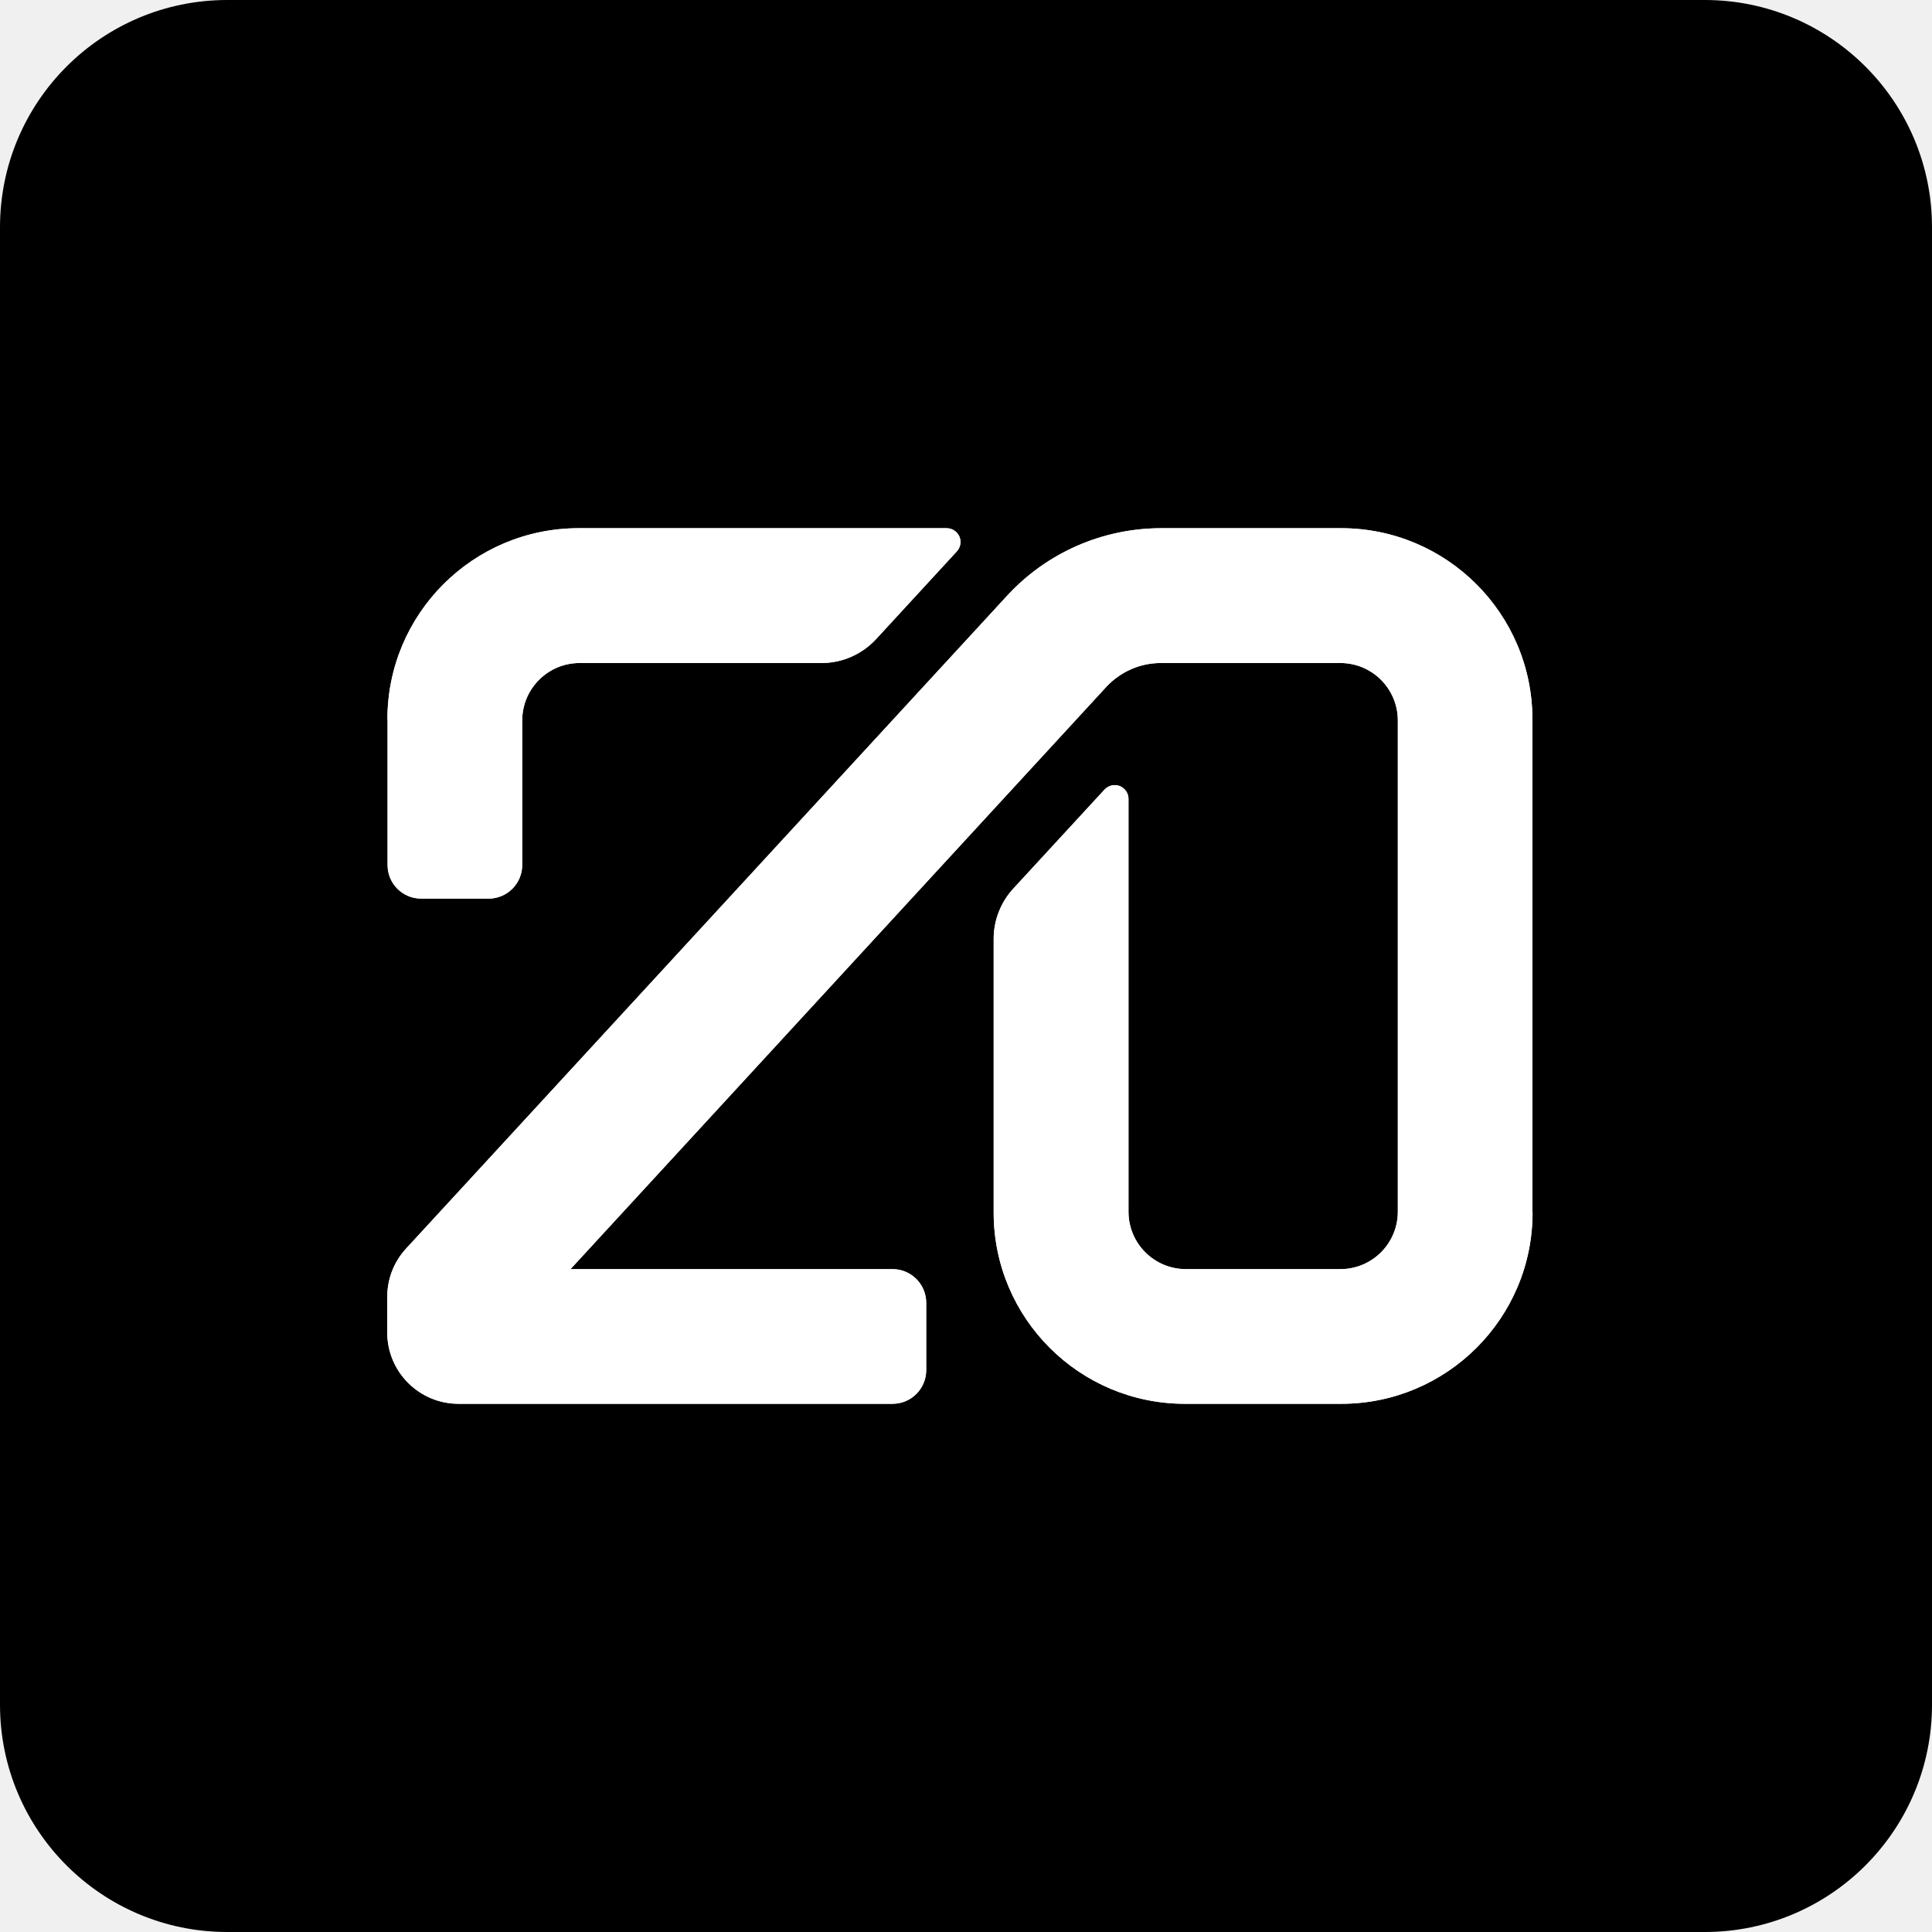
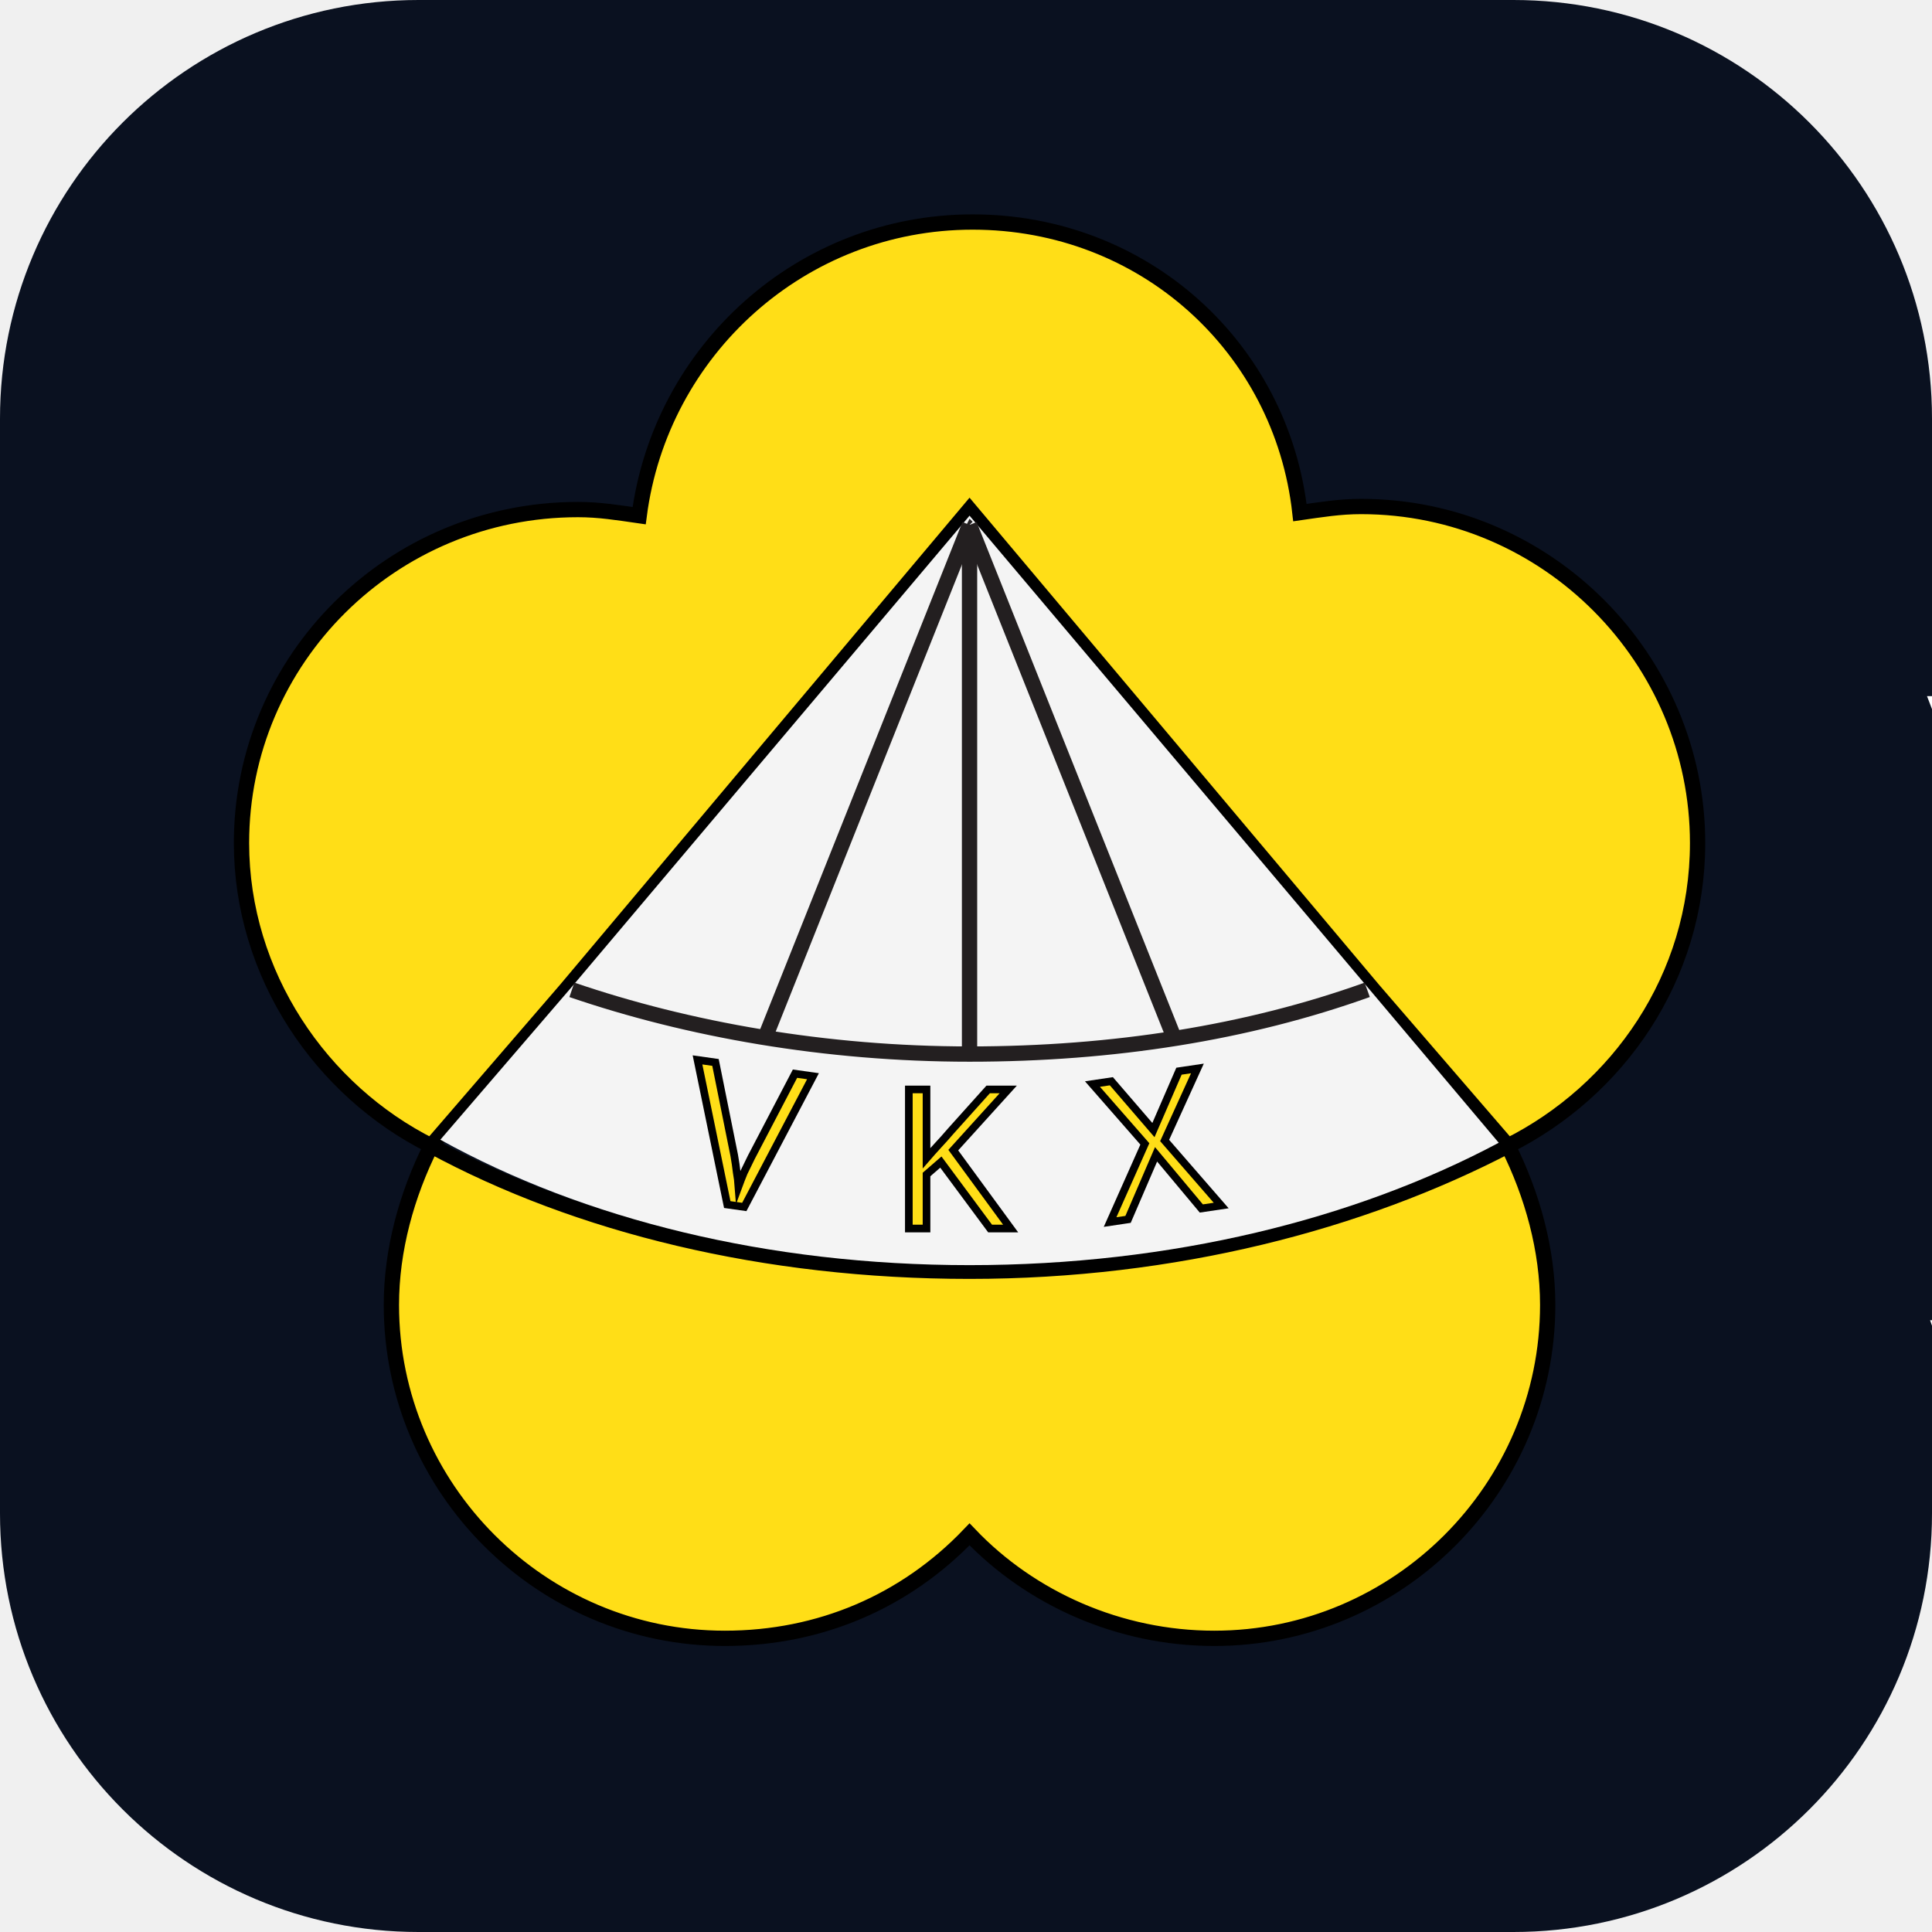
- <svg xmlns="http://www.w3.org/2000/svg" width="96px" height="96px" viewBox="0 0 96 96" version="1.1">
-   <defs>
-     <clipPath id="clip1">
-       <path d="M 11.293 0 L 84.707 0 C 90.945 0 96 5.055 96 11.293 L 96 84.707 C 96 90.945 90.945 96 84.707 96 L 11.293 96 C 5.055 96 0 90.945 0 84.707 L 0 11.293 C 0 5.055 5.055 0 11.293 0 Z M 11.293 0 " />
-     </clipPath>
-     <clipPath id="clip2">
-       <path d="M 19 26 L 48 26 L 48 45 L 19 45 Z M 19 26 " />
-     </clipPath>
-     <clipPath id="clip3">
-       <path d="M 11.293 0 L 84.707 0 C 90.945 0 96 5.055 96 11.293 L 96 84.707 C 96 90.945 90.945 96 84.707 96 L 11.293 96 C 5.055 96 0 90.945 0 84.707 L 0 11.293 C 0 5.055 5.055 0 11.293 0 Z M 11.293 0 " />
-     </clipPath>
-     <clipPath id="clip4">
-       <path d="M 19 26 L 77 26 L 77 70 L 19 70 Z M 19 26 " />
-     </clipPath>
-     <clipPath id="clip5">
-       <path d="M 11.293 0 L 84.707 0 C 90.945 0 96 5.055 96 11.293 L 96 84.707 C 96 90.945 90.945 96 84.707 96 L 11.293 96 C 5.055 96 0 90.945 0 84.707 L 0 11.293 C 0 5.055 5.055 0 11.293 0 Z M 11.293 0 " />
-     </clipPath>
-   </defs>
-   <g id="surface1">
-     <g clip-path="url(#clip1)" clip-rule="nonzero">
-       <path style=" stroke:none;fill-rule:nonzero;fill:rgb(0%,0%,0%);fill-opacity:1;" d="M 96 0 L 0 0 L 0 96 L 96 96 Z M 19.25 35.746 C 19.25 30.5 23.508 26.246 28.75 26.246 L 47.039 26.246 C 47.309 26.246 47.555 26.406 47.668 26.652 C 47.781 26.902 47.73 27.191 47.547 27.395 L 43.539 31.75 C 42.84 32.508 41.859 32.945 40.828 32.945 L 28.801 32.945 C 27.227 32.945 25.949 34.223 25.949 35.797 L 25.949 42.98 C 25.949 43.906 25.199 44.652 24.273 44.652 L 20.93 44.652 C 20.004 44.652 19.258 43.906 19.258 42.98 L 19.258 35.746 Z M 76.152 60.254 C 76.152 65.5 71.895 69.754 66.648 69.754 L 58.879 69.754 C 53.633 69.754 49.375 65.5 49.375 60.254 L 49.375 46.652 C 49.375 45.727 49.723 44.836 50.352 44.152 L 54.883 39.234 C 55.074 39.027 55.371 38.957 55.637 39.055 C 55.898 39.164 56.074 39.41 56.074 39.691 L 56.074 60.211 C 56.074 61.785 57.352 63.062 58.926 63.062 L 66.605 63.062 C 68.18 63.062 69.457 61.785 69.457 60.211 L 69.457 35.797 C 69.457 34.223 68.18 32.945 66.605 32.945 L 57.676 32.945 C 56.652 32.945 55.68 33.375 54.98 34.121 L 28.348 63.062 L 44.352 63.062 C 45.273 63.062 46.023 63.812 46.023 64.738 L 46.023 68.082 C 46.023 69.008 45.273 69.754 44.352 69.754 L 22.785 69.754 C 20.832 69.754 19.242 68.168 19.242 66.211 L 19.242 64.441 C 19.242 63.551 19.574 62.695 20.18 62.039 L 50.039 29.605 C 52.016 27.457 54.789 26.246 57.707 26.246 L 66.641 26.246 C 71.887 26.246 76.145 30.5 76.145 35.746 L 76.145 60.254 Z M 76.152 60.254 " />
-     </g>
-     <g clip-path="url(#clip2)" clip-rule="nonzero">
-       <g clip-path="url(#clip3)" clip-rule="nonzero">
-         <path style=" stroke:none;fill-rule:nonzero;fill:rgb(100%,100%,100%);fill-opacity:1;" d="M 19.25 35.746 C 19.25 30.5 23.508 26.246 28.75 26.246 L 47.039 26.246 C 47.309 26.246 47.555 26.406 47.668 26.652 C 47.781 26.902 47.73 27.191 47.547 27.395 L 43.539 31.75 C 42.84 32.508 41.859 32.945 40.828 32.945 L 28.801 32.945 C 27.227 32.945 25.949 34.223 25.949 35.797 L 25.949 42.98 C 25.949 43.906 25.199 44.652 24.273 44.652 L 20.93 44.652 C 20.004 44.652 19.258 43.906 19.258 42.98 L 19.258 35.746 Z M 19.25 35.746 " />
+ <svg xmlns="http://www.w3.org/2000/svg" viewBox="0 0 60 60">
+   <rect width="60" height="60" rx="13" fill="#0A1120" />
+   <g transform="translate(7.5 6.8) scale(0.95)">
+     <style type="text/css">
+ 	.st0{fill:#FFFFFF;}
+ 	.st1{fill:#FFDE17;stroke:#000000;stroke-width:0.5;stroke-miterlimit:10;}
+ 	.st2{fill:#F4F4F4;}
+ 	.st3{fill:none;stroke:#231F20;stroke-width:0.5;stroke-miterlimit:10;}
+ 	.st4{fill:#FFDE17;}
+ 	.st5{font-family:'Arial-BoldMT';}
+ 	.st6{font-size:6.353px;}
+ 	.st7{fill:none;stroke:#000000;stroke-width:0.25;stroke-miterlimit:10;}
+ 	.st8{font-size:6.355px;}
+ 	.st9{fill:#231F20;}
+ </style>
+     <g>
+       <g>
+         <path class="st0" d="M55.1,15.6H60l3.4,10.9l3.3-10.9h4.8l-5.6,15.1h-5L55.1,15.6z" />
+         <path class="st0" d="M72.5,15.6h4.7v5.7l4.9-5.7h6.2l-5.5,5.7l5.8,9.4h-5.8l-3.2-6.2l-2.4,2.5v3.7h-4.7V15.6z" />
+         <path class="st0" d="M88.6,15.6h5.2l2.7,4.7l2.6-4.6h5.1l-4.7,7.3l5.1,7.8h-5.3l-3-4.8l-3,4.8h-5.2l5.2-7.9L88.6,15.6z" />
+         <path class="st0" d="M125.9,24.5l4.1,1.2c-0.3,1.1-0.7,2.1-1.3,2.9c-0.6,0.8-1.4,1.4-2.2,1.8c-0.9,0.4-2,0.6-3.3,0.6    c-1.6,0-3-0.2-4-0.7c-1.1-0.5-2-1.3-2.7-2.5c-0.8-1.2-1.1-2.7-1.1-4.6c0-2.5,0.7-4.4,2-5.8c1.3-1.3,3.2-2,5.6-2    c1.9,0,3.4,0.4,4.5,1.2c1.1,0.8,1.9,2,2.4,3.5l-4.1,0.9c-0.2-0.5-0.3-0.8-0.4-1c-0.3-0.4-0.6-0.6-0.9-0.8    c-0.4-0.2-0.8-0.3-1.3-0.3c-1.1,0-1.9,0.4-2.4,1.3c-0.4,0.6-0.6,1.6-0.6,3c0,1.7,0.3,2.9,0.8,3.5c0.5,0.6,1.2,0.9,2.1,0.9    c0.9,0,1.6-0.3,2-0.7C125.3,26.2,125.7,25.5,125.9,24.5z" />
+         <path class="st0" d="M132.7,21.1c1.1-1.1,2.6-1.6,4.6-1.6c2.2,0,3.8,0.6,5,1.9c0.9,1,1.3,2.3,1.3,3.8c0,1.7-0.6,3.1-1.7,4.1    c-1.1,1.1-2.6,1.6-4.6,1.6c-1.8,0-3.2-0.4-4.3-1.3c-1.3-1.1-2-2.5-2-4.3C131,23.5,131.6,22.2,132.7,21.1z M135.2,25.2    c0,1,0.2,1.7,0.6,2.2c0.4,0.5,0.9,0.7,1.5,0.7c0.6,0,1.1-0.2,1.5-0.7c0.4-0.4,0.6-1.2,0.6-2.2c0-1-0.2-1.7-0.6-2.1    c-0.4-0.5-0.9-0.7-1.4-0.7c-0.6,0-1.1,0.2-1.5,0.7C135.4,23.5,135.2,24.3,135.2,25.2L135.2,25.2L135.2,25.2z" />
+         <path class="st0" d="M145.2,26.4h4.5v4.2h-4.5V26.4z" />
+         <path class="st0" d="M152,26.5h4.5v3.5c0,1.3-0.3,2.2-0.8,3c-0.5,0.7-1.4,1.4-2.7,1.9l-1-1.8c0.8-0.4,1.4-0.8,1.6-1.1    c0.3-0.4,0.5-0.8,0.5-1.3H152V26.5z" />
+         <path class="st0" d="M159.1,15.6h4.6v11.4h7.3v3.7h-12L159.1,15.6z" />
+         <path class="st0" d="M177.5,15.6v4.2h2.3v3.1h-2.3v3.9c0,0.5,0,0.8,0.1,0.9c0.1,0.2,0.4,0.4,0.7,0.4c0.3,0,0.8-0.1,1.3-0.3    l0.3,2.9c-1.1,0.2-2.1,0.3-2.9,0.3c-1,0-1.8-0.1-2.3-0.4c-0.5-0.3-0.9-0.7-1.1-1.2c-0.3-0.5-0.4-1.4-0.4-2.6v-3.9h-1.5v-3.1h1.5    v-2L177.5,15.6z" />
+         <path class="st0" d="M192.9,15.6v15.1H189V29c-0.5,0.7-1,1.1-1.5,1.4c-0.7,0.3-1.3,0.5-2,0.5c-1.5,0-2.6-0.6-3.4-1.7    c-0.8-1.1-1.2-2.5-1.2-4.1c0-1.8,0.4-3.2,1.3-4.2c0.9-1,2-1.4,3.3-1.4c0.7,0,1.3,0.1,1.8,0.3c0.5,0.2,1,0.6,1.4,1v-5.2L192.9,15.6    L192.9,15.6z M188.2,23.2c-0.4-0.4-0.8-0.6-1.4-0.6c-0.5,0-0.9,0.2-1.2,0.6c-0.3,0.4-0.5,1.1-0.5,2c0,0.9,0.2,1.6,0.5,2    c0.3,0.4,0.8,0.6,1.3,0.6c0.5,0,1-0.2,1.3-0.6c0.4-0.4,0.5-1.1,0.5-2.1C188.8,24.3,188.6,23.7,188.2,23.2z" />
+         <path class="st0" d="M195.3,26.4h4.5v4.2h-4.5V26.4z" />
+         <path class="st0" d="M58.4,41.5l0.1,0.6h0l0.1-0.5l1.8-5.6h1.4l-2.7,7.7h-1.2l-2.7-7.7h1.4L58.4,41.5z" />
+         <path class="st0" d="M68.7,43.5h-1.3L64,38l0,0v5.5h-1.3v-7.6H64l3.4,5.5l0,0v-5.5h1.3V43.5z" />
+         <path class="st0" d="M71.6,40.7v2.9h-1.3v-7.7h2.9c0.8,0,1.5,0.2,2,0.7c0.5,0.4,0.7,1,0.7,1.7c0,0.7-0.2,1.3-0.7,1.7    c-0.5,0.4-1.1,0.7-2,0.7C73.2,40.7,71.6,40.7,71.6,40.7z M71.6,39.6h1.7c0.5,0,0.8-0.1,1.1-0.4s0.4-0.6,0.4-1s-0.1-0.7-0.4-1    s-0.6-0.4-1.1-0.4h-1.7V39.6z" />
+         <path class="st0" d="M82.5,36.9h-2.4v6.6h-1.3v-6.6h-2.3v-1h6V36.9z" />
+         <path class="st0" d="M84.7,37.1l-0.5,1.7h-0.6v-2.9h1.2L84.7,37.1L84.7,37.1z" />
+         <path class="st0" d="M88.9,42c0-0.2-0.1-0.4-0.3-0.5s-0.5-0.2-0.9-0.3c-0.7-0.1-1.2-0.3-1.5-0.6c-0.3-0.3-0.5-0.6-0.5-1.1    c0-0.5,0.2-0.9,0.6-1.2s0.9-0.5,1.6-0.5c0.7,0,1.2,0.2,1.6,0.5s0.6,0.8,0.6,1.3l0,0h-1.2c0-0.2-0.1-0.4-0.3-0.6s-0.4-0.3-0.7-0.3    c-0.3,0-0.5,0.1-0.7,0.2c-0.2,0.1-0.2,0.3-0.2,0.5c0,0.2,0.1,0.3,0.2,0.5c0.2,0.1,0.5,0.2,0.9,0.3c0.7,0.1,1.2,0.3,1.6,0.6    c0.3,0.3,0.5,0.6,0.5,1.1c0,0.5-0.2,0.9-0.6,1.3s-1,0.5-1.7,0.5c-0.7,0-1.3-0.2-1.8-0.6s-0.6-0.8-0.6-1.3l0,0h1.2    c0,0.3,0.1,0.6,0.4,0.7c0.2,0.2,0.5,0.2,0.8,0.2c0.3,0,0.6-0.1,0.8-0.2C88.8,42.4,88.9,42.2,88.9,42z" />
+         <path class="st0" d="M95.1,37.9l0.1,0.7c0.2-0.3,0.4-0.5,0.7-0.6s0.6-0.2,1-0.2s0.7,0.1,1,0.3s0.5,0.4,0.6,0.8    c0.2-0.3,0.4-0.6,0.7-0.7c0.3-0.2,0.6-0.3,1-0.3c0.6,0,1,0.2,1.3,0.6c0.3,0.4,0.5,1,0.5,1.8v3.4h-1.3v-3.4c0-0.5-0.1-0.8-0.3-1    s-0.4-0.3-0.8-0.3c-0.3,0-0.5,0.1-0.7,0.2s-0.3,0.3-0.4,0.6c0,0,0,0.1,0,0.1c0,0,0,0.1,0,0.1v3.7h-1.3v-3.4c0-0.5-0.1-0.8-0.3-1    s-0.4-0.3-0.8-0.3c-0.3,0-0.5,0-0.7,0.2c-0.2,0.1-0.3,0.2-0.4,0.4v4.2h-1.3v-5.7L95.1,37.9L95.1,37.9z" />
+         <path class="st0" d="M105.7,43.7c-0.8,0-1.5-0.3-1.9-0.8c-0.5-0.5-0.7-1.2-0.7-2v-0.2c0-0.8,0.2-1.5,0.7-2.1    c0.5-0.5,1.1-0.8,1.8-0.8c0.8,0,1.3,0.2,1.7,0.7c0.4,0.5,0.6,1.1,0.6,1.9V41h-3.5l0,0c0,0.5,0.1,0.8,0.4,1.1s0.6,0.4,1,0.4    c0.3,0,0.7,0,0.9-0.1c0.3-0.1,0.5-0.2,0.7-0.4l0.4,0.8c-0.2,0.2-0.5,0.3-0.9,0.5S106.2,43.7,105.7,43.7z M105.6,38.8    c-0.3,0-0.6,0.1-0.8,0.4c-0.2,0.2-0.3,0.5-0.4,0.9l0,0h2.2V40c0-0.4-0.1-0.7-0.3-0.9C106.2,38.9,105.9,38.8,105.6,38.8z" />
+         <path class="st0" d="M110.1,37.9l0.1,0.7c0.2-0.3,0.4-0.5,0.7-0.6s0.6-0.2,1-0.2s0.7,0.1,1,0.3s0.5,0.4,0.6,0.8    c0.2-0.3,0.4-0.6,0.7-0.7c0.3-0.2,0.6-0.3,1-0.3c0.6,0,1,0.2,1.3,0.6c0.3,0.4,0.5,1,0.5,1.8v3.4h-1.3v-3.4c0-0.5-0.1-0.8-0.3-1    s-0.4-0.3-0.8-0.3c-0.3,0-0.5,0.1-0.7,0.2s-0.3,0.3-0.4,0.6c0,0,0,0.1,0,0.1c0,0,0,0.1,0,0.1v3.7h-1.3v-3.4c0-0.5-0.1-0.8-0.3-1    s-0.4-0.3-0.8-0.3c-0.3,0-0.5,0-0.7,0.2c-0.2,0.1-0.3,0.2-0.4,0.4v4.2h-1.3v-5.7L110.1,37.9L110.1,37.9z" />
+         <path class="st0" d="M123.3,40.9c0,0.8-0.2,1.5-0.6,2c-0.4,0.5-0.9,0.8-1.6,0.8c-0.4,0-0.7-0.1-0.9-0.2s-0.5-0.4-0.7-0.6l-0.2,0.8    h-1v-8.2h1.3v3.2c0.2-0.2,0.4-0.4,0.6-0.6s0.5-0.2,0.9-0.2c0.7,0,1.3,0.3,1.7,0.8C123.1,39.2,123.3,39.9,123.3,40.9    C123.3,40.8,123.3,40.9,123.3,40.9z M122,40.8c0-0.6-0.1-1.1-0.3-1.4s-0.5-0.5-1-0.5c-0.3,0-0.5,0.1-0.7,0.2    c-0.2,0.1-0.3,0.3-0.5,0.5v2.4c0.1,0.2,0.3,0.4,0.4,0.5s0.4,0.2,0.7,0.2c0.4,0,0.8-0.2,1-0.5c0.2-0.3,0.3-0.7,0.3-1.3L122,40.8    L122,40.8z" />
+         <path class="st0" d="M126.8,43.7c-0.8,0-1.5-0.3-1.9-0.8c-0.5-0.5-0.7-1.2-0.7-2v-0.2c0-0.8,0.2-1.5,0.7-2.1    c0.5-0.5,1.1-0.8,1.8-0.8c0.8,0,1.3,0.2,1.7,0.7c0.4,0.5,0.6,1.1,0.6,1.9V41h-3.5l0,0c0,0.5,0.1,0.8,0.4,1.1s0.6,0.4,1,0.4    c0.3,0,0.7,0,0.9-0.1c0.3-0.1,0.5-0.2,0.7-0.4l0.4,0.8c-0.2,0.2-0.5,0.3-0.9,0.5S127.3,43.7,126.8,43.7z M126.7,38.8    c-0.3,0-0.6,0.1-0.8,0.4c-0.2,0.2-0.3,0.5-0.4,0.9l0,0h2.2V40c0-0.4-0.1-0.7-0.3-0.9C127.3,38.9,127,38.8,126.7,38.8z" />
+         <path class="st0" d="M132.8,39l-0.5,0c-0.3,0-0.5,0-0.6,0.2c-0.2,0.1-0.3,0.3-0.4,0.5v4H130v-5.7h1.2l0.1,0.8    c0.1-0.3,0.3-0.5,0.6-0.7c0.2-0.2,0.5-0.3,0.8-0.3c0.1,0,0.1,0,0.2,0c0.1,0,0.1,0,0.2,0L132.8,39z" />
      </g>
-     </g>
-     <g clip-path="url(#clip4)" clip-rule="nonzero">
-       <g clip-path="url(#clip5)" clip-rule="nonzero">
-         <path style=" stroke:none;fill-rule:nonzero;fill:rgb(100%,100%,100%);fill-opacity:1;" d="M 76.152 60.254 C 76.152 65.5 71.895 69.754 66.648 69.754 L 58.879 69.754 C 53.633 69.754 49.375 65.5 49.375 60.254 L 49.375 46.652 C 49.375 45.727 49.723 44.836 50.352 44.152 L 54.883 39.234 C 55.074 39.027 55.371 38.957 55.637 39.055 C 55.898 39.164 56.074 39.41 56.074 39.691 L 56.074 60.211 C 56.074 61.785 57.352 63.062 58.926 63.062 L 66.605 63.062 C 68.18 63.062 69.457 61.785 69.457 60.211 L 69.457 35.797 C 69.457 34.223 68.18 32.945 66.605 32.945 L 57.676 32.945 C 56.652 32.945 55.68 33.375 54.98 34.121 L 28.348 63.062 L 44.352 63.062 C 45.273 63.062 46.023 63.812 46.023 64.738 L 46.023 68.082 C 46.023 69.008 45.273 69.754 44.352 69.754 L 22.785 69.754 C 20.832 69.754 19.242 68.168 19.242 66.211 L 19.242 64.441 C 19.242 63.551 19.574 62.695 20.18 62.039 L 50.039 29.605 C 52.016 27.457 54.789 26.246 57.707 26.246 L 66.641 26.246 C 71.887 26.246 76.145 30.5 76.145 35.746 L 76.145 60.254 Z M 76.152 60.254 " />
+       <g>
+         <path class="st1" d="M42.7,35.5c0,6-4.9,10.9-10.9,10.9c-3.1,0-6-1.3-8-3.4c-2.1,2.2-4.9,3.4-8,3.4c-6,0-10.9-4.9-10.9-10.9    c0-1.8,0.5-3.6,1.3-5.2c4.8,2.6,10.9,4.1,17.6,4.1s12.8-1.6,17.6-4.1C42.2,31.9,42.7,33.7,42.7,35.5z" />
+         <path class="st1" d="M47.6,20.4c0,4.4-2.6,8.1-6.2,9.9L37,25.2L23.8,9.5L10.6,25.2l-4.4,5.1C2.6,28.5,0,24.7,0,20.4    C0,14.4,4.9,9.5,11,9.5c0.7,0,1.3,0.1,2,0.2c0.7-5.4,5.3-9.6,10.9-9.6S34,4.2,34.6,9.6c0.7-0.1,1.3-0.2,2-0.2    C42.7,9.4,47.6,14.4,47.6,20.4z" />
+         <path class="st2" d="M41.1,30.2c-4.7,2.5-10.7,4-17.3,4s-12.6-1.5-17.3-4.1l4.3-5l13-15.4l13,15.4L41.1,30.2z" />
+         <path class="st3" d="M36.8,25.2c-3.9,1.4-8.3,2.1-13,2.1s-9.2-0.8-13-2.1" />
+         <line class="st3" x1="23.8" y1="10" x2="23.8" y2="27.3" />
+         <line class="st3" x1="23.8" y1="10" x2="30.5" y2="26.8" />
+         <line class="st3" x1="23.8" y1="10" x2="17.1" y2="26.8" />
+         <text transform="matrix(0.9901 0.14 -0.14 0.9901 14.2706 31.9923)" class="st4 st5 st6">V</text>
+         <text transform="matrix(0.9901 0.14 -0.14 0.9901 14.2706 31.9923)" class="st7 st5 st6">V</text>
+         <text transform="matrix(1 0 0 1 21.2061 33.0029)" class="st4 st5 st8">K</text>
+         <text id="K_1_" transform="matrix(1 0 0 1 21.2061 33.0029)" class="st7 st5 st8">K</text>
+         <text transform="matrix(0.9891 -0.1471 0.1471 0.9891 28.3636 32.7961)" class="st4 st5 st8">X</text>
+         <text id="K-2_1_" transform="matrix(0.9891 -0.1471 0.1471 0.9891 28.3636 32.7961)" class="st7 st5 st8">X</text>
+         <polygon class="st9" points="23.8,9.8 23.7,10 23.8,10 23.9,9.9   " />
      </g>
    </g>
  </g>
</svg>
